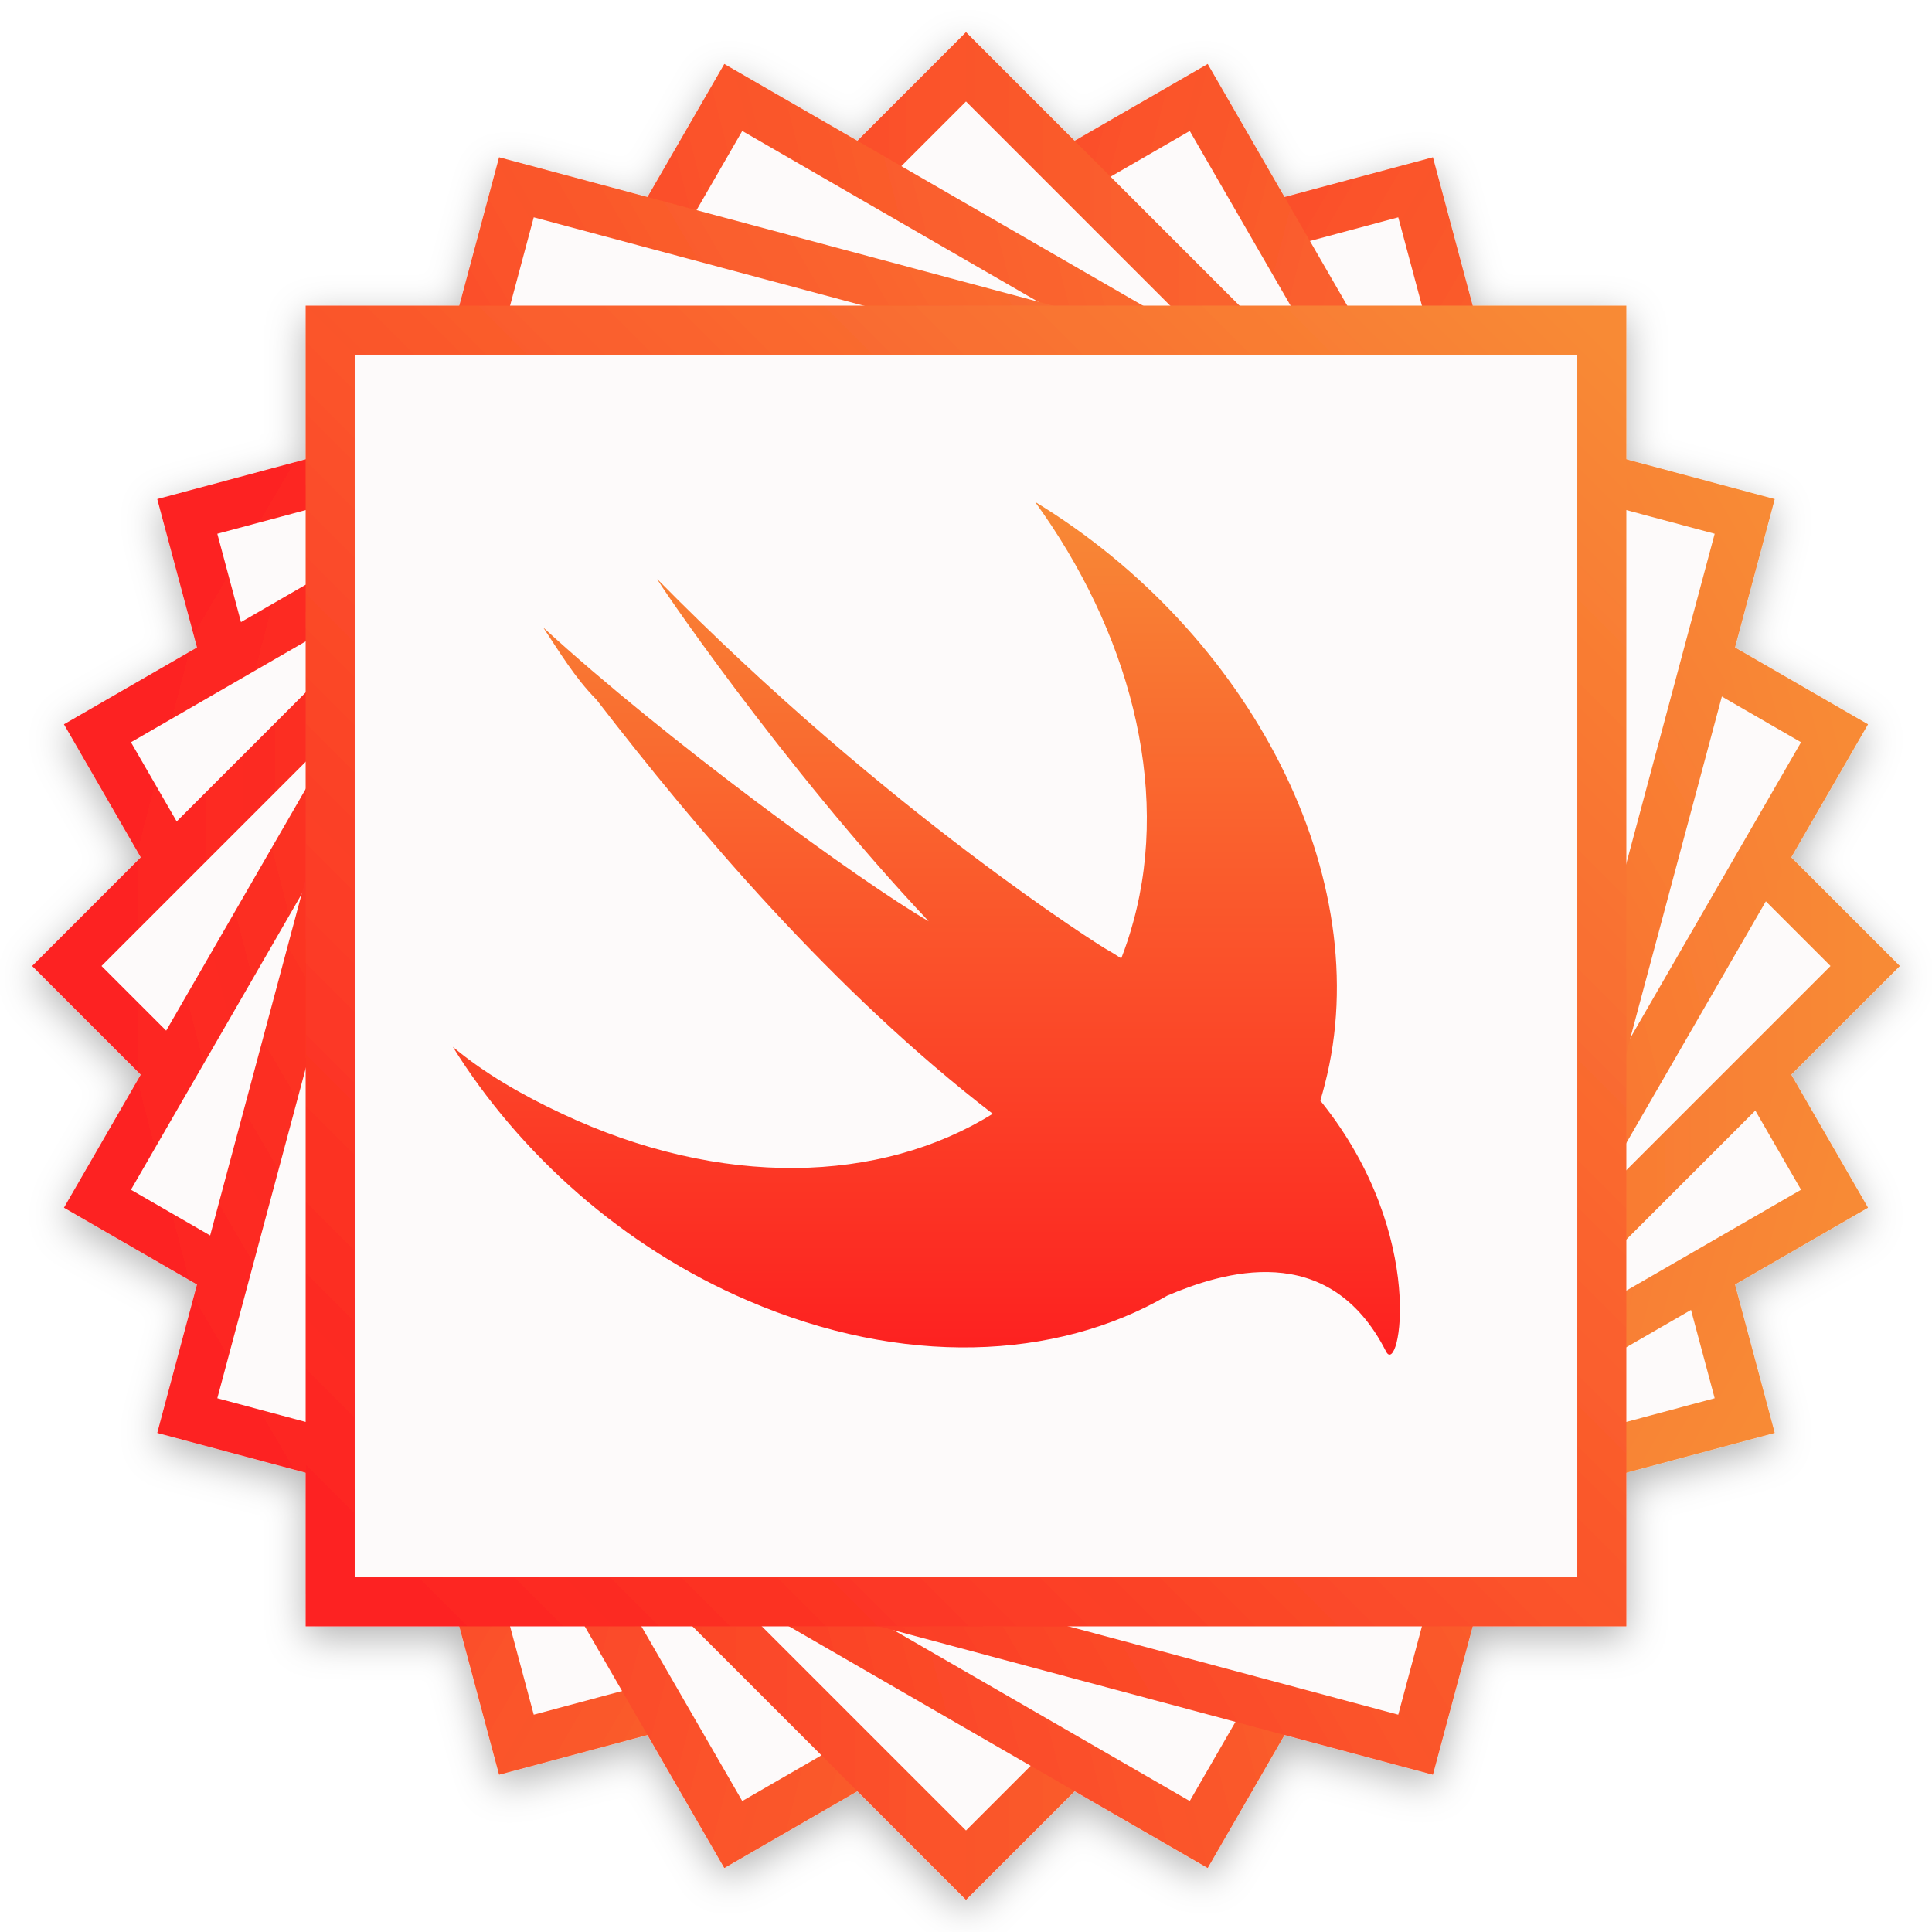
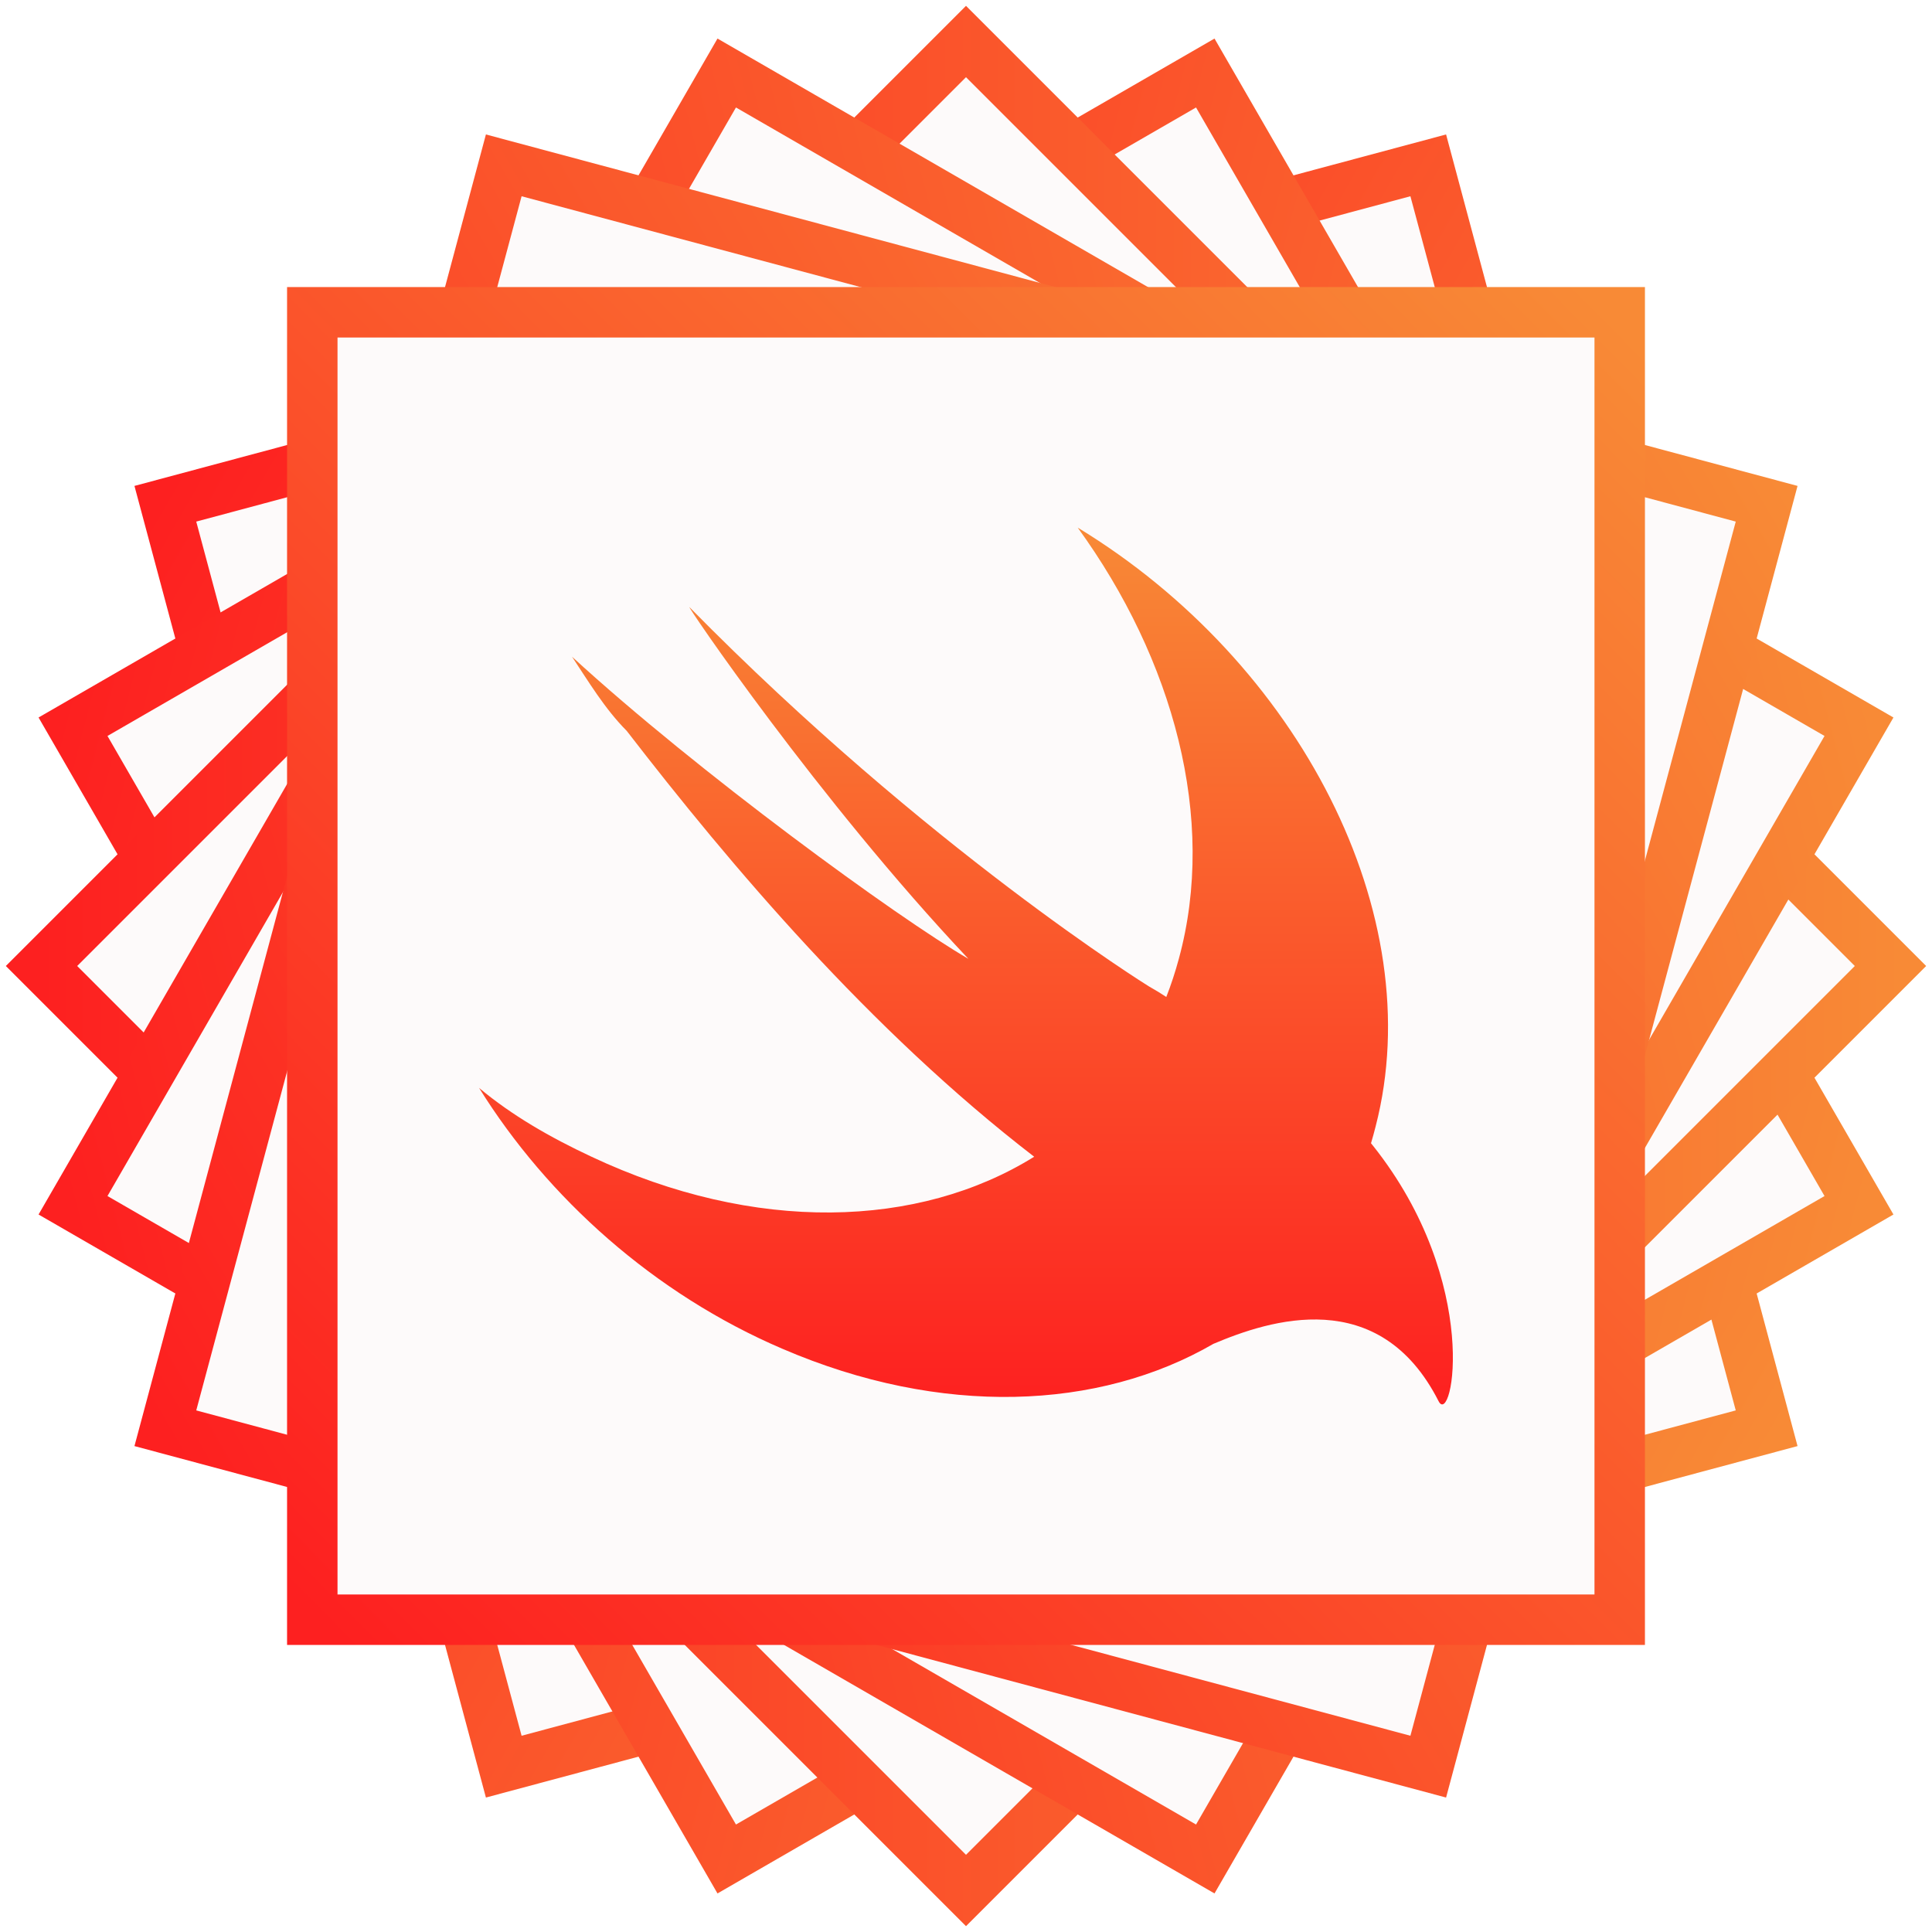
- <svg xmlns="http://www.w3.org/2000/svg" xmlns:xlink="http://www.w3.org/1999/xlink" height="512" viewBox="0 0 512 512" width="512">
-   <filter id="a" height="110.3%" width="110.3%" x="-5.1%" y="-5.1%">
-     <feOffset dx="0" dy="3" in="SourceAlpha" result="shadowOffsetOuter1" />
-     <feGaussianBlur in="shadowOffsetOuter1" result="shadowBlurOuter1" stdDeviation="5" />
-     <feColorMatrix in="shadowBlurOuter1" result="shadowMatrixOuter1" type="matrix" values="0 0 0 0 0   0 0 0 0 0   0 0 0 0 0  0 0 0 0.304 0" />
-     <feMerge>
-       <feMergeNode in="shadowMatrixOuter1" />
-       <feMergeNode in="SourceGraphic" />
-     </feMerge>
-   </filter>
-   <linearGradient id="b">
+ <svg xmlns="http://www.w3.org/2000/svg" xmlns:xlink="http://www.w3.org/1999/xlink" viewBox="0 0 512 512">
+   <linearGradient id="a" gradientTransform="matrix(87.22202 325.517 325.517 -87.22202 -171850.9 240130.23)" gradientUnits="userSpaceOnUse" x1="-554.85" x2="-555.87" y1="678.04" y2="677.01">
    <stop offset="0" stop-color="#f88a36" />
    <stop offset="1" stop-color="#fd2020" />
  </linearGradient>
-   <linearGradient id="c" x1="100%" x2="0%" xlink:href="#b" y1="0%" y2="100%" />
-   <linearGradient id="d" x1="50%" x2="50%" xlink:href="#b" y1="0%" y2="100%" />
-   <g fill="none" fill-rule="evenodd">
-     <g fill="#fdfafa" filter="url(#a)" stroke="url(#c)" stroke-width="13" transform="translate(8 8)">
-       <path d="m79.5 79.5h337v337h-337z" transform="matrix(.258819 .9659258 -.9659258 .258819 423.3625 -55.73673)" />
-       <path d="m79.5 79.5h337v337h-337z" transform="matrix(.5 .8660254 -.8660254 .5 338.7743 -90.7743)" />
-       <path d="m79.5 79.5h337v337h-337z" transform="matrix(.7071068 .7071068 -.7071068 .7071068 248 -102.725)" />
-       <path d="m79.5 79.5h337v337h-337z" transform="matrix(.8660254 .5 -.5 .8660254 157.2257 -90.7743)" />
-       <path d="m79.5 79.5h337v337h-337z" transform="matrix(.9659258 .258819 -.258819 .9659258 72.63752 -55.73673)" />
-       <path d="m79.5 79.5h337v337h-337z" />
-     </g>
-     <path d="m309.327 343.364c-29.566 17.162-70.219 18.925-111.119 1.311-33.116-14.157-60.593-38.938-78.208-67.253 8.455 7.079 18.319 12.744 28.887 17.696 42.238 19.893 84.467 18.53 114.185.051-.019-.019-.032-.032-.044-.051-42.275-32.566-78.208-75.044-104.98-109.73-5.639-5.664-9.866-12.744-14.094-19.115 32.41 29.734 83.846 67.253 102.161 77.877-38.746-41.065-73.273-92.034-71.866-90.621 61.299 62.3 118.373 97.699 118.373 97.699 1.888 1.069 3.345 1.961 4.517 2.756 1.235-3.157 2.319-6.436 3.231-9.835 9.864-36.106-1.406-77.17-26.069-111.15 57.067 34.689 90.891 99.819 76.795 154.334-.367 1.47-.767 2.922-1.197 4.348.165.197.329.401.494.611 28.179 35.399 20.431 72.918 16.909 65.839-15.287-30.058-43.586-20.866-57.973-14.768z" fill="url(#d)" fill-rule="nonzero" />
+   <linearGradient id="b" gradientTransform="matrix(168.5 291.8506 291.8506 -168.5 -103920.03 276367.97)" x1="-554.48" x2="-555.51" xlink:href="#a" y1="677.89" y2="676.86" />
+   <linearGradient id="c" gradientTransform="matrix(238.295 238.295 238.295 -238.295 -28924.83 293789.14)" x1="-554.16" x2="-555.19" xlink:href="#a" y1="677.65" y2="676.62" />
+   <linearGradient id="d" gradientTransform="matrix(291.8506 168.5 168.5 -291.8506 48023.9 291206.51)" x1="-553.92" x2="-554.95" xlink:href="#a" y1="677.33" y2="676.3" />
+   <linearGradient id="e" gradientTransform="matrix(325.517 87.22202 87.22202 -325.517 121682.23 268796.08)" x1="-553.76" x2="-554.79" xlink:href="#a" y1="676.96" y2="675.93" />
+   <linearGradient id="f" gradientTransform="matrix(337 0 0 -337 187030.48 228085.09)" x1="-553.71" x2="-554.74" xlink:href="#a" y1="676.56" y2="675.54" />
+   <linearGradient id="g" gradientTransform="matrix(251 0 0 -226 139214.46 152979.16)" x1="-553.62" x2="-553.62" xlink:href="#a" y1="676.28" y2="675.25" />
+   <g fill="#fdfafa" fill-rule="evenodd" stroke-width="13.37">
+     <path d="m378.5 43.82 89.68 334.68-334.68 89.68-89.68-334.68z" stroke="url(#a)" />
+     <path d="m319.41 19.35 173.24 300.06-300.06 173.24-173.24-300.06z" stroke="url(#b)" />
+     <path d="m256 11 245 245-245 245-245-245z" stroke="url(#c)" />
+     <path d="m192.59 19.35 300.06 173.24-173.24 300.06-300.06-173.24z" stroke="url(#d)" />
+     <path d="m133.5 43.82 334.68 89.68-89.68 334.68-334.68-89.68z" stroke="url(#e)" />
+     <path d="m82.76 82.76h346.48v346.48h-346.48z" stroke="url(#f)" />
  </g>
+   <path d="m321.62 356.1c-30.4 17.64-72.19 19.46-114.25 1.35-34.05-14.56-62.3-40.03-80.41-69.14 8.69 7.28 18.83 13.1 29.7 18.19 43.43 20.45 86.84 19.05 117.4.05-.02-.02-.03-.03-.05-.05-43.46-33.48-80.41-77.16-107.93-112.82-5.8-5.82-10.14-13.1-14.49-19.65 33.32 30.57 86.21 69.14 105.04 80.07-39.84-42.22-75.33-94.62-73.89-93.17 63.02 64.05 121.7 100.45 121.7 100.45 1.94 1.1 3.44 2.02 4.64 2.83 1.27-3.25 2.38-6.62 3.32-10.11 10.14-37.12-1.45-79.34-26.8-114.28 58.67 35.67 93.45 102.63 78.96 158.68-.38 1.51-.79 3-1.23 4.47.17.2.34.41.51.63 28.97 36.4 21.01 74.97 17.38 67.69-15.72-30.9-44.81-21.45-59.6-15.18z" fill="url(#g)" />
</svg>
